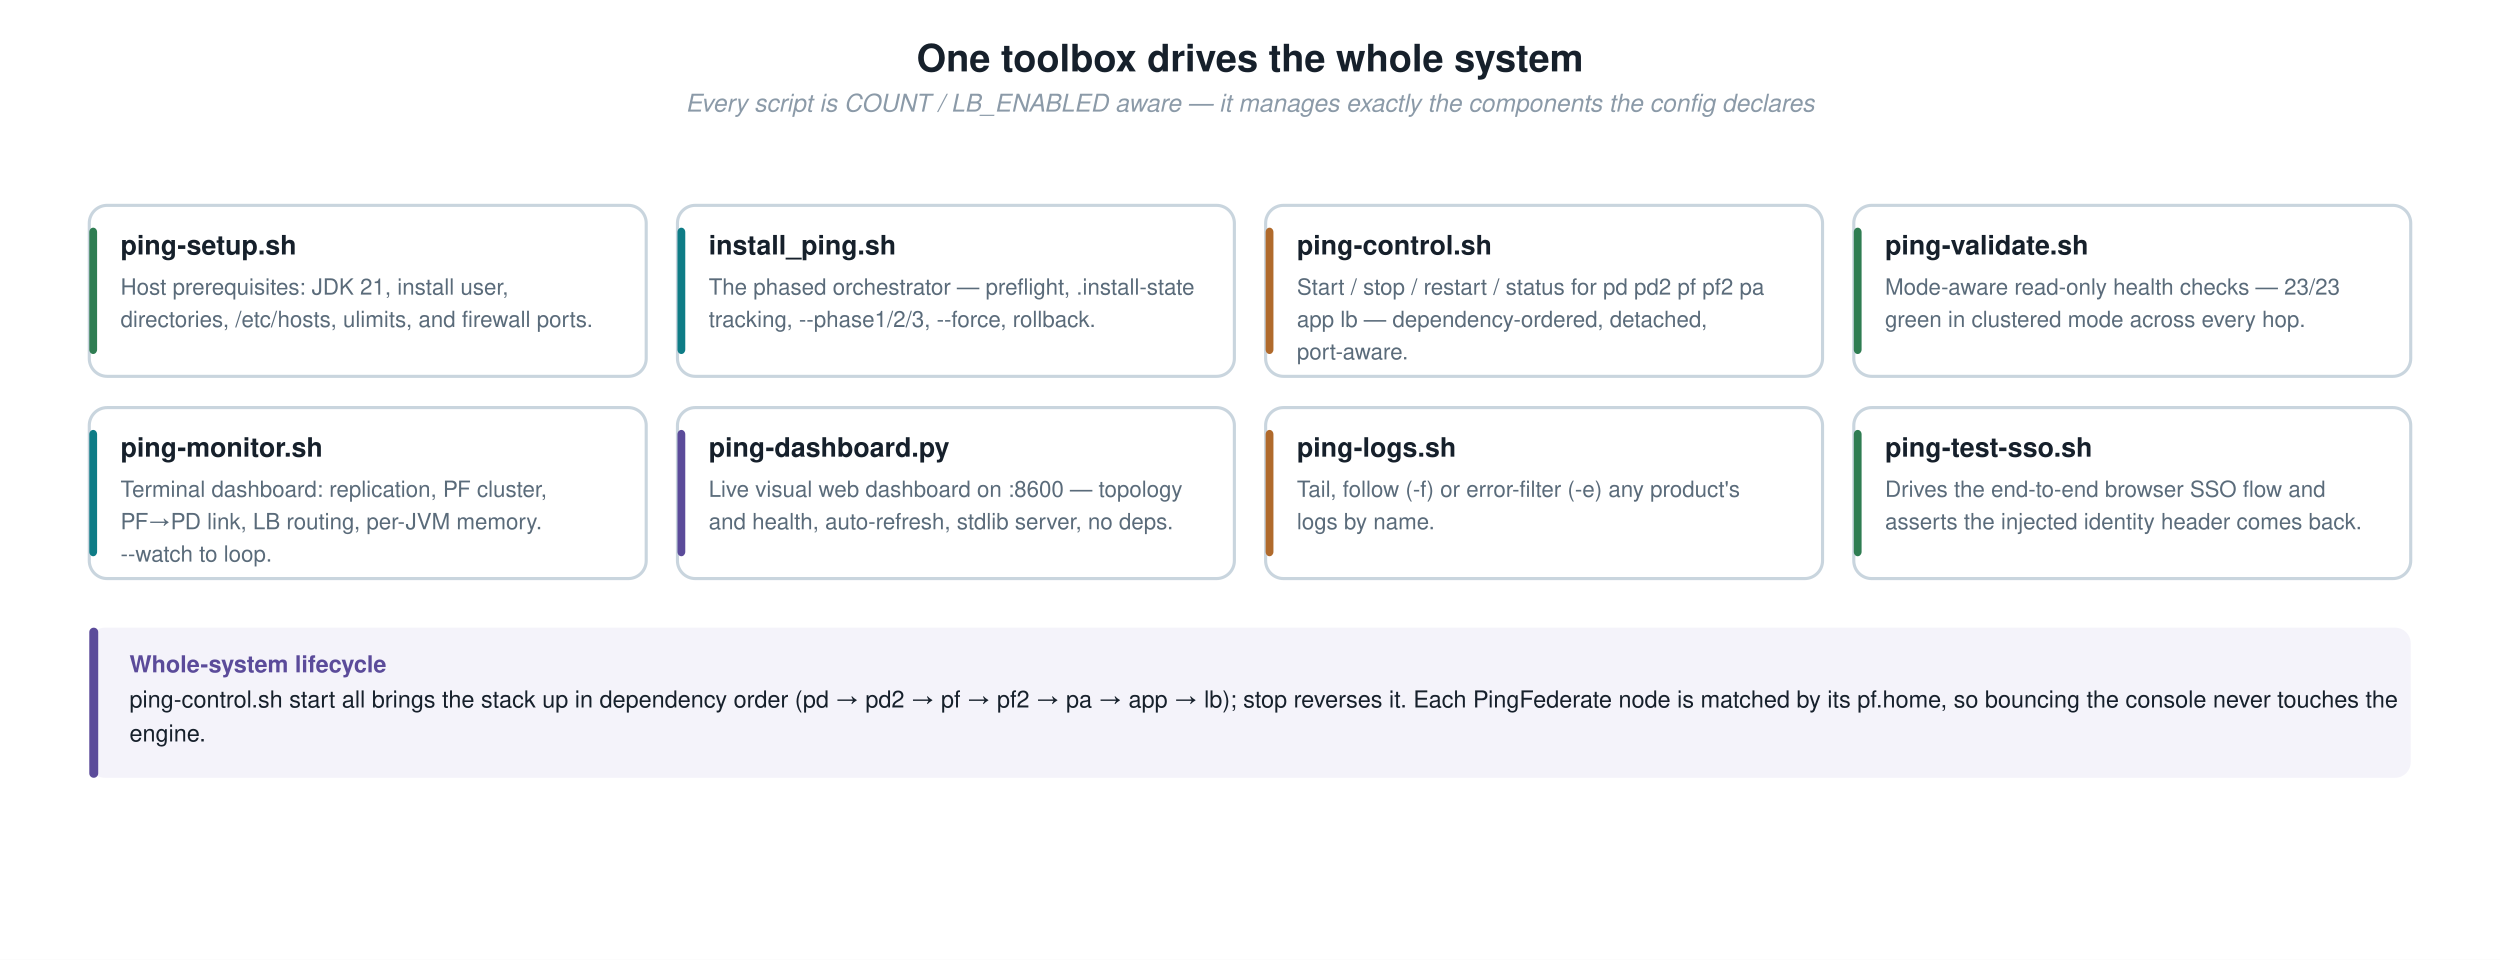
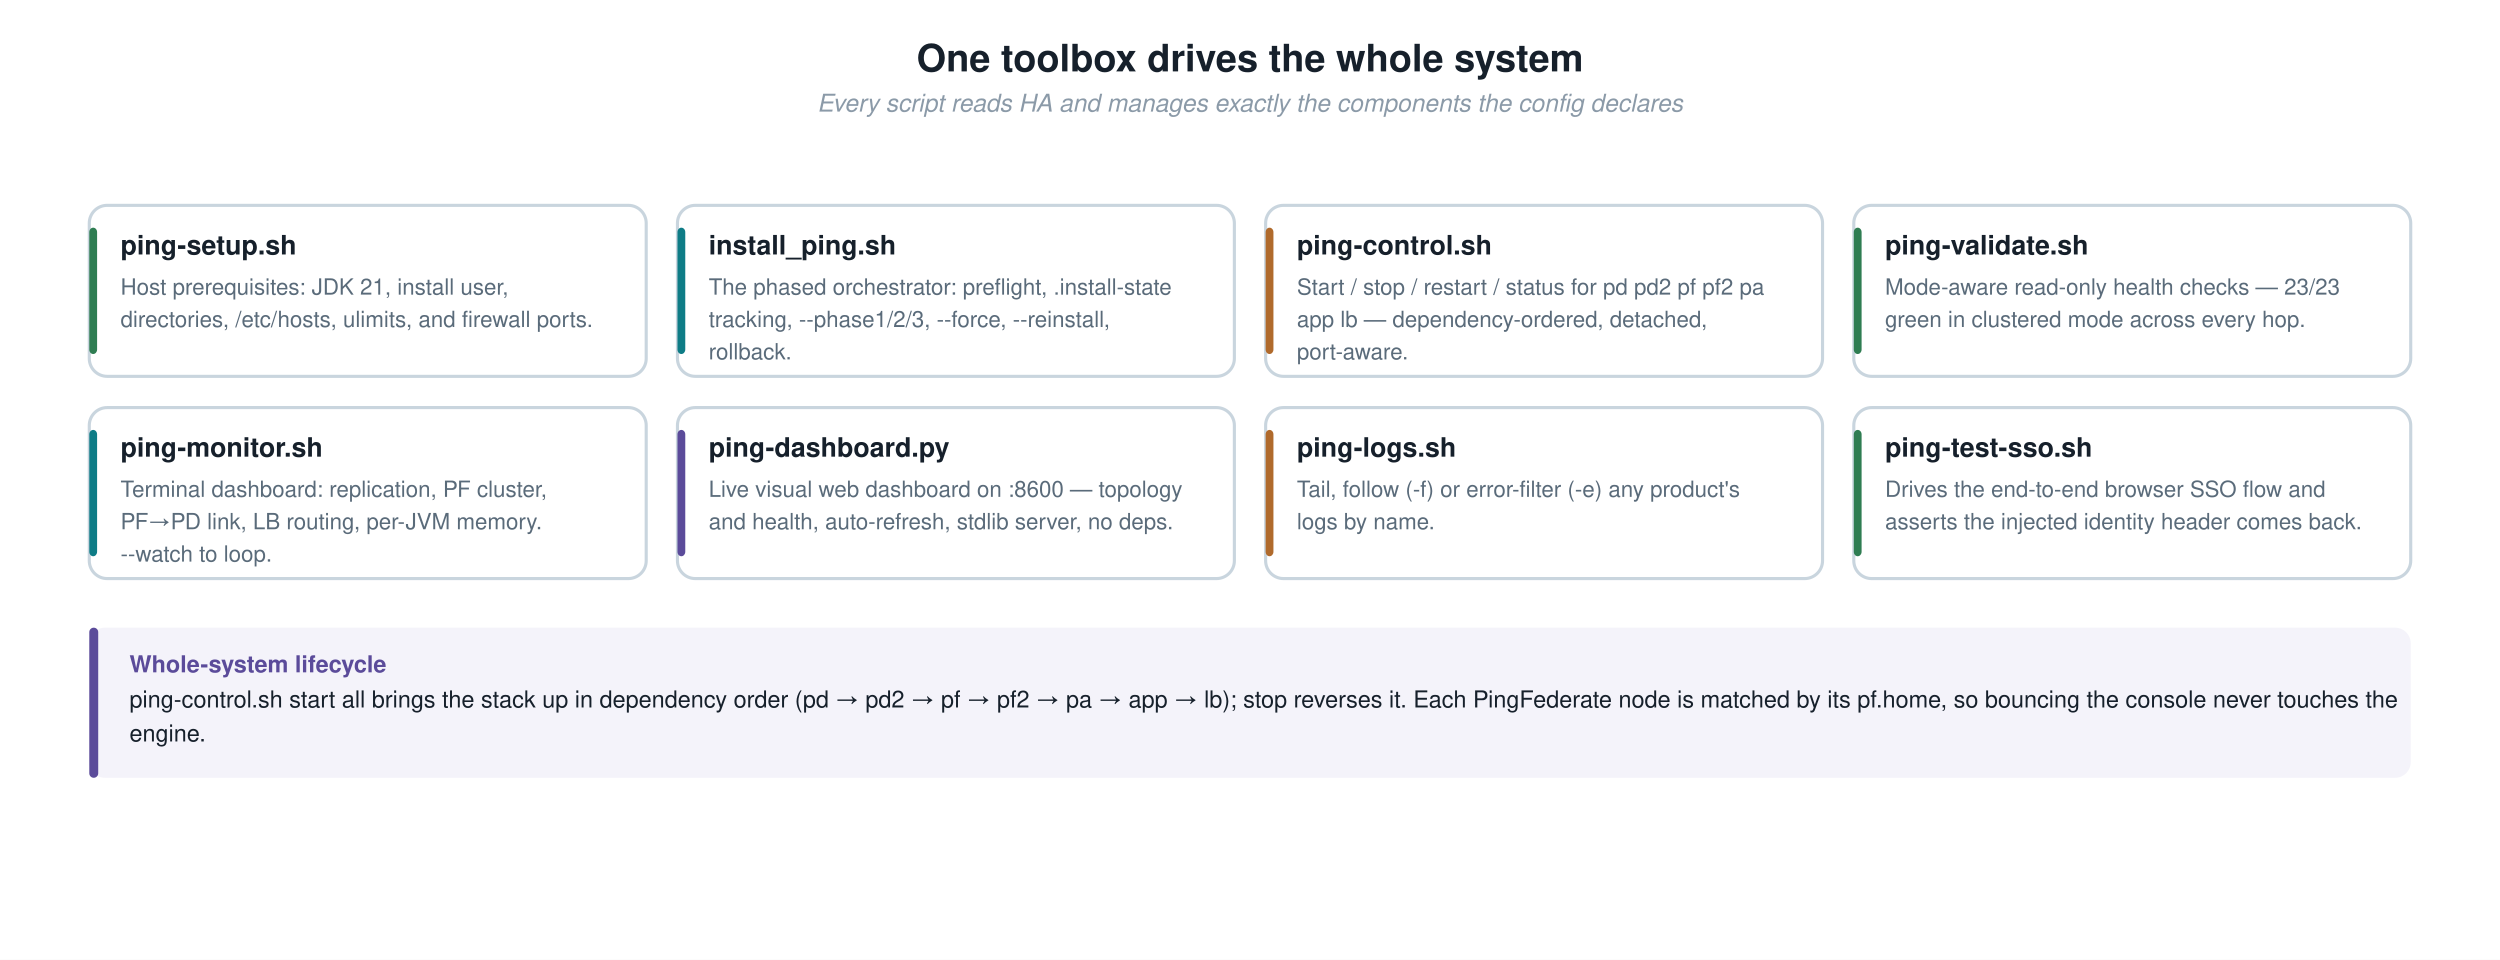
<svg xmlns="http://www.w3.org/2000/svg" width="1120" height="430" viewBox="0 0 1120 430" font-family="'Helvetica Neue',Helvetica,Arial,sans-serif">
  <defs>
    <marker id="a" viewBox="0 0 10 10" refX="9" refY="5" markerWidth="7" markerHeight="7" orient="auto">
      <path d="M0,1 L9,5 L0,9 z" fill="#5a6b7a" />
    </marker>
    <marker id="as" viewBox="0 0 10 10" refX="1" refY="5" markerWidth="7" markerHeight="7" orient="auto">
      <path d="M9,1 L0,5 L9,9 z" fill="#5a6b7a" />
    </marker>
  </defs>
  <rect width="1120" height="430" fill="#ffffff" />
  <text x="560.0" y="32" font-family="'Helvetica Neue',Helvetica,Arial,sans-serif" font-size="17" fill="#16202b" text-anchor="middle" font-weight="700">One toolbox drives the whole system</text>
-   <text x="560.0" y="50" font-family="'Helvetica Neue',Helvetica,Arial,sans-serif" font-size="11" fill="#8b9aa8" text-anchor="middle" font-weight="400" font-style="italic">Every script is COUNT / LB_ENABLED aware — it manages exactly the components the config declares</text>
+   <text x="560.0" y="50" font-family="'Helvetica Neue',Helvetica,Arial,sans-serif" font-size="11" fill="#8b9aa8" text-anchor="middle" font-weight="400" font-style="italic">Every script reads HA and manages exactly the components the config declares</text>
  <rect x="40.0" y="92.0" width="249.5" height="76.6" rx="8" fill="#ffffff" fill-opacity="1.0" stroke="#c9d5de" stroke-width="1.4" />
  <rect x="40.0" y="102.0" width="3.5" height="56.6" rx="2" fill="#2f7d52" fill-opacity="1.0" stroke="#2f7d52" stroke-width="0" />
  <text x="54.0" y="114.0" font-family="'Helvetica Neue',Helvetica,Arial,sans-serif" font-size="12" fill="#16202b" text-anchor="start" font-weight="700">ping-setup.sh</text>
  <text x="54.0" y="132.0" font-family="'Helvetica Neue',Helvetica,Arial,sans-serif" font-size="10" fill="#5a6b7a" text-anchor="start" font-weight="400">Host prerequisites: JDK 21, install user,</text>
  <text x="54.0" y="146.5" font-family="'Helvetica Neue',Helvetica,Arial,sans-serif" font-size="10" fill="#5a6b7a" text-anchor="start" font-weight="400">directories, /etc/hosts, ulimits, and firewall ports.</text>
  <rect x="303.5" y="92.0" width="249.5" height="76.6" rx="8" fill="#ffffff" fill-opacity="1.0" stroke="#c9d5de" stroke-width="1.4" />
  <rect x="303.5" y="102.0" width="3.5" height="56.6" rx="2" fill="#0e7c86" fill-opacity="1.0" stroke="#0e7c86" stroke-width="0" />
  <text x="317.5" y="114.0" font-family="'Helvetica Neue',Helvetica,Arial,sans-serif" font-size="12" fill="#16202b" text-anchor="start" font-weight="700">install_ping.sh</text>
-   <text x="317.5" y="132.0" font-family="'Helvetica Neue',Helvetica,Arial,sans-serif" font-size="10" fill="#5a6b7a" text-anchor="start" font-weight="400">The phased orchestrator — preflight, .install-state</text>
-   <text x="317.5" y="146.5" font-family="'Helvetica Neue',Helvetica,Arial,sans-serif" font-size="10" fill="#5a6b7a" text-anchor="start" font-weight="400">tracking, --phase1/2/3, --force, rollback.</text>
+   <text x="317.5" y="132.0" font-family="'Helvetica Neue',Helvetica,Arial,sans-serif" font-size="10" fill="#5a6b7a" text-anchor="start" font-weight="400">The phased orchestrator: preflight, .install-state</text>
+   <text x="317.5" y="146.5" font-family="'Helvetica Neue',Helvetica,Arial,sans-serif" font-size="10" fill="#5a6b7a" text-anchor="start" font-weight="400">tracking, --phase1/2/3, --force, --reinstall,</text>
+   <text x="317.5" y="161.0" font-family="'Helvetica Neue',Helvetica,Arial,sans-serif" font-size="10" fill="#5a6b7a" text-anchor="start" font-weight="400">rollback.</text>
  <rect x="567.0" y="92.0" width="249.5" height="76.6" rx="8" fill="#ffffff" fill-opacity="1.0" stroke="#c9d5de" stroke-width="1.4" />
  <rect x="567.0" y="102.0" width="3.5" height="56.6" rx="2" fill="#b06a2c" fill-opacity="1.0" stroke="#b06a2c" stroke-width="0" />
  <text x="581.0" y="114.0" font-family="'Helvetica Neue',Helvetica,Arial,sans-serif" font-size="12" fill="#16202b" text-anchor="start" font-weight="700">ping-control.sh</text>
  <text x="581.0" y="132.0" font-family="'Helvetica Neue',Helvetica,Arial,sans-serif" font-size="10" fill="#5a6b7a" text-anchor="start" font-weight="400">Start / stop / restart / status for pd pd2 pf pf2 pa</text>
  <text x="581.0" y="146.5" font-family="'Helvetica Neue',Helvetica,Arial,sans-serif" font-size="10" fill="#5a6b7a" text-anchor="start" font-weight="400">app lb — dependency-ordered, detached,</text>
  <text x="581.0" y="161.0" font-family="'Helvetica Neue',Helvetica,Arial,sans-serif" font-size="10" fill="#5a6b7a" text-anchor="start" font-weight="400">port-aware.</text>
  <rect x="830.5" y="92.0" width="249.5" height="76.6" rx="8" fill="#ffffff" fill-opacity="1.0" stroke="#c9d5de" stroke-width="1.4" />
  <rect x="830.5" y="102.0" width="3.5" height="56.6" rx="2" fill="#2f7d52" fill-opacity="1.0" stroke="#2f7d52" stroke-width="0" />
  <text x="844.5" y="114.0" font-family="'Helvetica Neue',Helvetica,Arial,sans-serif" font-size="12" fill="#16202b" text-anchor="start" font-weight="700">ping-validate.sh</text>
  <text x="844.5" y="132.0" font-family="'Helvetica Neue',Helvetica,Arial,sans-serif" font-size="10" fill="#5a6b7a" text-anchor="start" font-weight="400">Mode-aware read-only health checks — 23/23</text>
  <text x="844.5" y="146.5" font-family="'Helvetica Neue',Helvetica,Arial,sans-serif" font-size="10" fill="#5a6b7a" text-anchor="start" font-weight="400">green in clustered mode across every hop.</text>
  <rect x="40.0" y="182.6" width="249.5" height="76.6" rx="8" fill="#ffffff" fill-opacity="1.0" stroke="#c9d5de" stroke-width="1.4" />
  <rect x="40.0" y="192.6" width="3.5" height="56.6" rx="2" fill="#0e7c86" fill-opacity="1.0" stroke="#0e7c86" stroke-width="0" />
  <text x="54.0" y="204.6" font-family="'Helvetica Neue',Helvetica,Arial,sans-serif" font-size="12" fill="#16202b" text-anchor="start" font-weight="700">ping-monitor.sh</text>
  <text x="54.0" y="222.6" font-family="'Helvetica Neue',Helvetica,Arial,sans-serif" font-size="10" fill="#5a6b7a" text-anchor="start" font-weight="400">Terminal dashboard: replication, PF cluster,</text>
  <text x="54.0" y="237.1" font-family="'Helvetica Neue',Helvetica,Arial,sans-serif" font-size="10" fill="#5a6b7a" text-anchor="start" font-weight="400">PF→PD link, LB routing, per-JVM memory.</text>
  <text x="54.0" y="251.6" font-family="'Helvetica Neue',Helvetica,Arial,sans-serif" font-size="10" fill="#5a6b7a" text-anchor="start" font-weight="400">--watch to loop.</text>
  <rect x="303.5" y="182.6" width="249.5" height="76.6" rx="8" fill="#ffffff" fill-opacity="1.0" stroke="#c9d5de" stroke-width="1.4" />
  <rect x="303.5" y="192.6" width="3.5" height="56.6" rx="2" fill="#5b4b9a" fill-opacity="1.0" stroke="#5b4b9a" stroke-width="0" />
  <text x="317.5" y="204.6" font-family="'Helvetica Neue',Helvetica,Arial,sans-serif" font-size="12" fill="#16202b" text-anchor="start" font-weight="700">ping-dashboard.py</text>
  <text x="317.5" y="222.6" font-family="'Helvetica Neue',Helvetica,Arial,sans-serif" font-size="10" fill="#5a6b7a" text-anchor="start" font-weight="400">Live visual web dashboard on :8600 — topology</text>
  <text x="317.5" y="237.1" font-family="'Helvetica Neue',Helvetica,Arial,sans-serif" font-size="10" fill="#5a6b7a" text-anchor="start" font-weight="400">and health, auto-refresh, stdlib server, no deps.</text>
  <rect x="567.0" y="182.6" width="249.5" height="76.6" rx="8" fill="#ffffff" fill-opacity="1.0" stroke="#c9d5de" stroke-width="1.4" />
  <rect x="567.0" y="192.6" width="3.5" height="56.6" rx="2" fill="#b06a2c" fill-opacity="1.0" stroke="#b06a2c" stroke-width="0" />
  <text x="581.0" y="204.6" font-family="'Helvetica Neue',Helvetica,Arial,sans-serif" font-size="12" fill="#16202b" text-anchor="start" font-weight="700">ping-logs.sh</text>
  <text x="581.0" y="222.6" font-family="'Helvetica Neue',Helvetica,Arial,sans-serif" font-size="10" fill="#5a6b7a" text-anchor="start" font-weight="400">Tail, follow (-f) or error-filter (-e) any product's</text>
  <text x="581.0" y="237.1" font-family="'Helvetica Neue',Helvetica,Arial,sans-serif" font-size="10" fill="#5a6b7a" text-anchor="start" font-weight="400">logs by name.</text>
  <rect x="830.5" y="182.6" width="249.5" height="76.6" rx="8" fill="#ffffff" fill-opacity="1.0" stroke="#c9d5de" stroke-width="1.4" />
  <rect x="830.5" y="192.6" width="3.5" height="56.6" rx="2" fill="#2f7d52" fill-opacity="1.0" stroke="#2f7d52" stroke-width="0" />
  <text x="844.5" y="204.6" font-family="'Helvetica Neue',Helvetica,Arial,sans-serif" font-size="12" fill="#16202b" text-anchor="start" font-weight="700">ping-test-sso.sh</text>
  <text x="844.5" y="222.6" font-family="'Helvetica Neue',Helvetica,Arial,sans-serif" font-size="10" fill="#5a6b7a" text-anchor="start" font-weight="400">Drives the end-to-end browser SSO flow and</text>
  <text x="844.5" y="237.1" font-family="'Helvetica Neue',Helvetica,Arial,sans-serif" font-size="10" fill="#5a6b7a" text-anchor="start" font-weight="400">asserts the injected identity header comes back.</text>
  <rect x="40" y="281.2" width="1040" height="67.25" rx="7" fill="#f4f3fa" fill-opacity="1.0" stroke="#f4f3fa" stroke-width="0" />
  <rect x="40" y="281.2" width="4" height="67.25" rx="2" fill="#5b4b9a" fill-opacity="1.0" stroke="#5b4b9a" stroke-width="0" />
  <text x="58" y="301.2" font-family="'Helvetica Neue',Helvetica,Arial,sans-serif" font-size="10.5" fill="#5b4b9a" text-anchor="start" font-weight="700">Whole-system lifecycle</text>
  <text x="58" y="316.95" font-family="'Helvetica Neue',Helvetica,Arial,sans-serif" font-size="10.5" fill="#16202b" text-anchor="start" font-weight="400">ping-control.sh start all brings the stack up in dependency order (pd → pd2 → pf → pf2 → pa → app → lb); stop reverses it. Each PingFederate node is matched by its pf.home, so bouncing the console never touches the</text>
  <text x="58" y="332.175" font-family="'Helvetica Neue',Helvetica,Arial,sans-serif" font-size="10.5" fill="#16202b" text-anchor="start" font-weight="400">engine.</text>
</svg>
